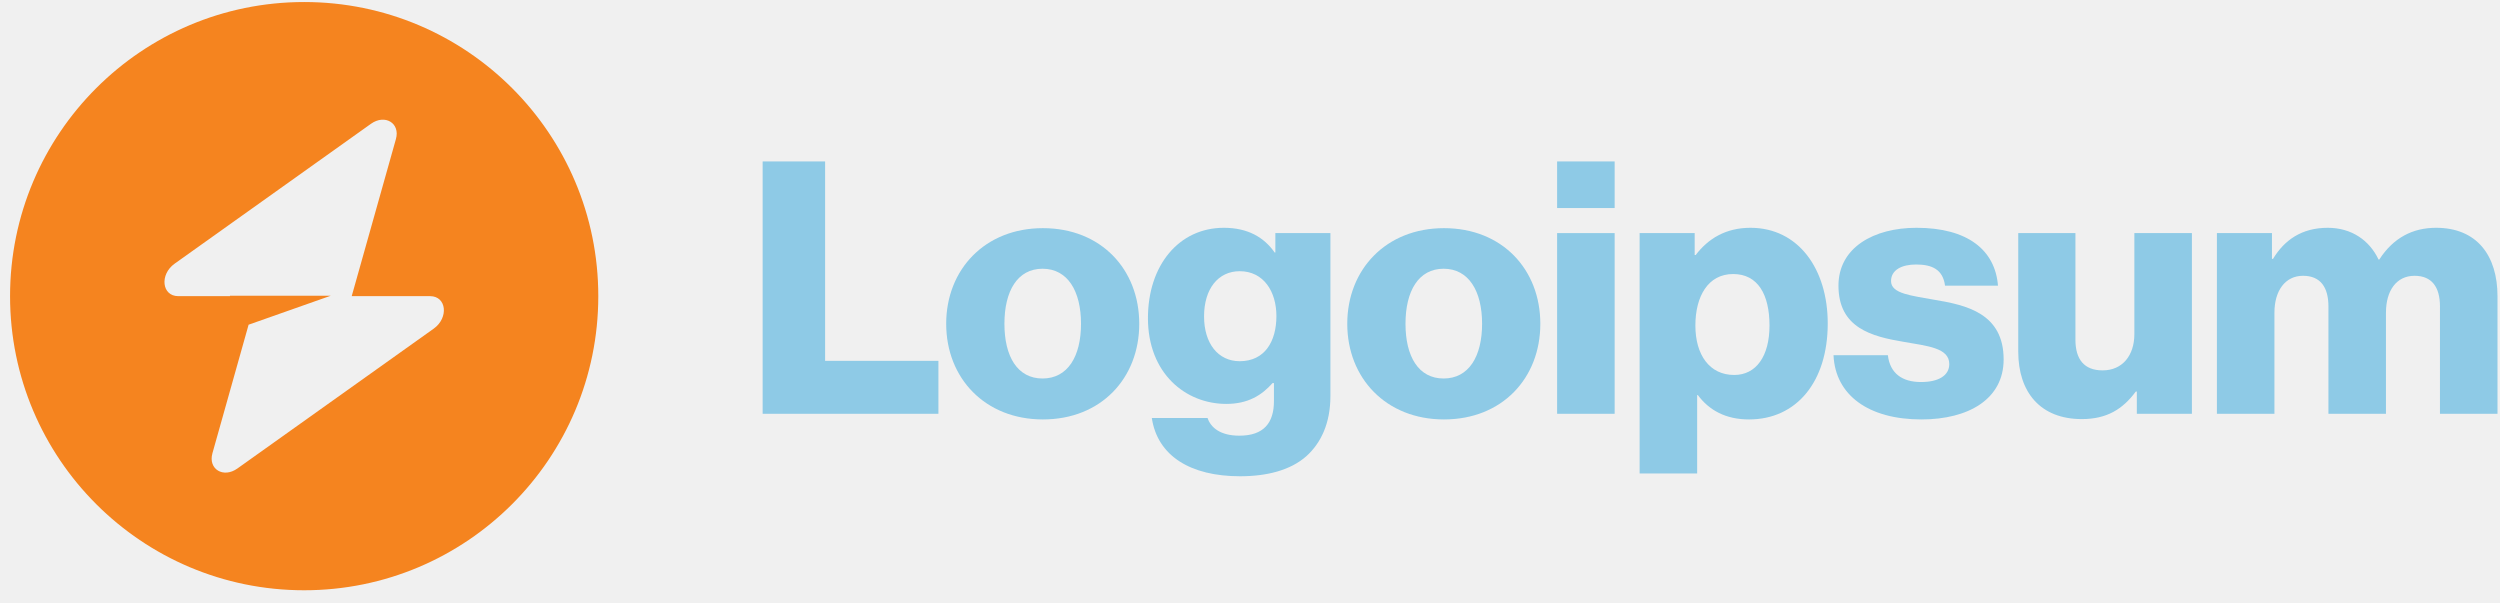
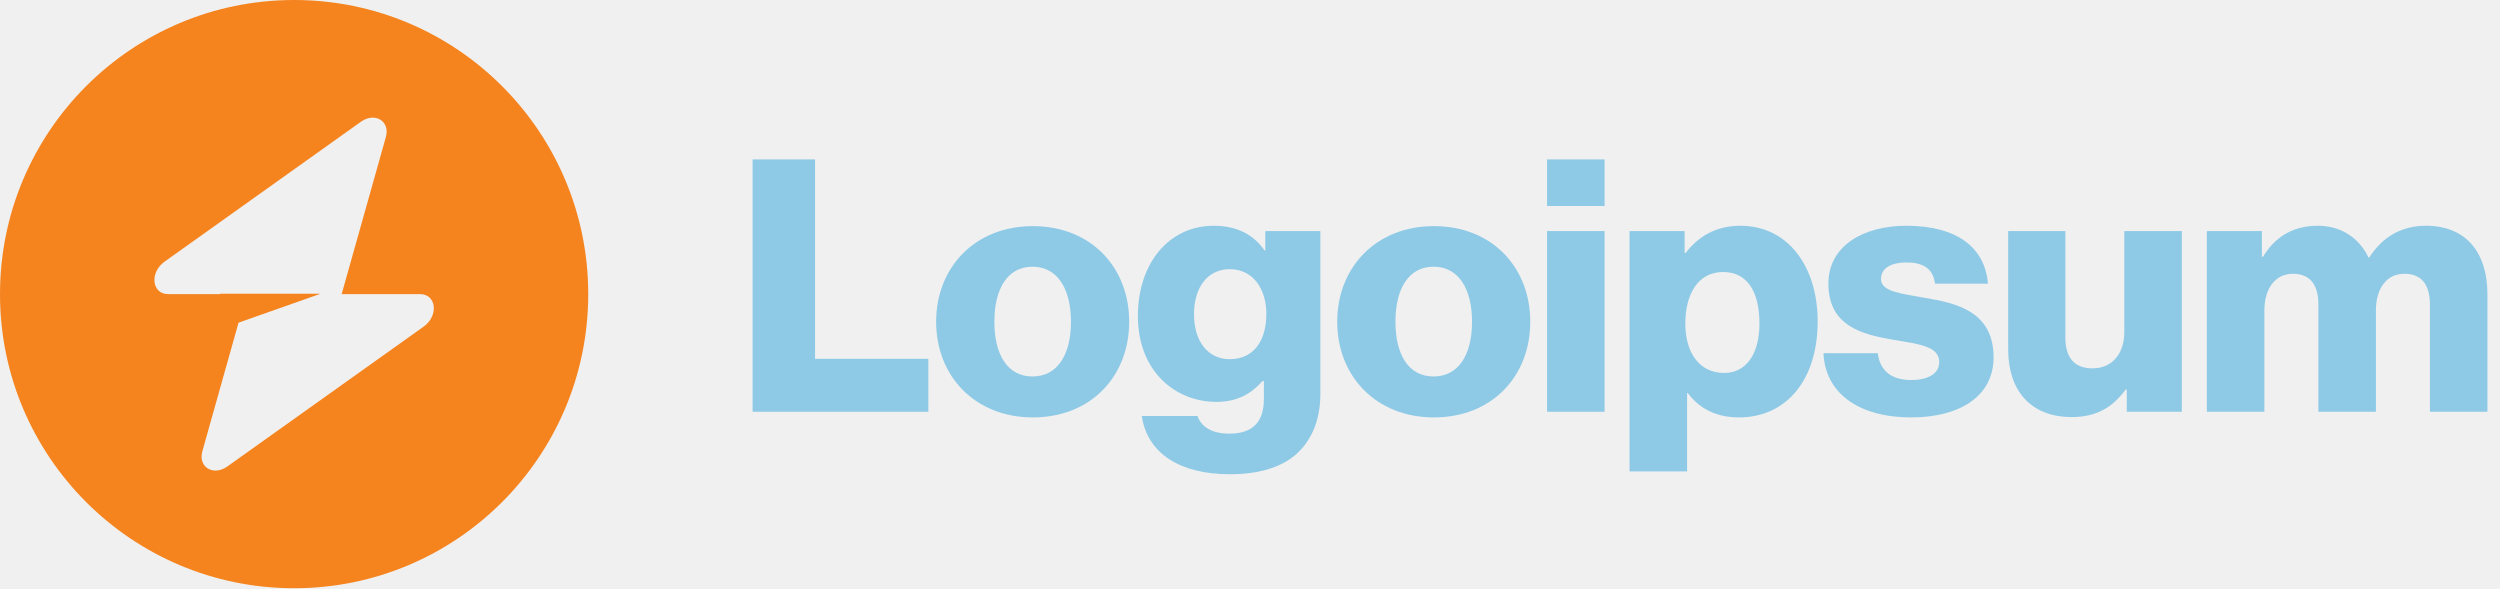
- <svg xmlns="http://www.w3.org/2000/svg" width="170" height="41" viewBox="0 0 170 41" fill="none">
-   <g clip-path="url(#clip0_7_30)">
-     <path d="M51.86 28.138H63.812V24.538H56.108V10.978H51.86V28.138Z" fill="#8ECAE6" />
-     <path d="M70.893 25.738C69.189 25.738 68.301 24.25 68.301 22.018C68.301 19.786 69.189 18.274 70.893 18.274C72.597 18.274 73.509 19.786 73.509 22.018C73.509 24.25 72.597 25.738 70.893 25.738ZM70.917 28.522C74.877 28.522 77.469 25.714 77.469 22.018C77.469 18.322 74.877 15.514 70.917 15.514C66.981 15.514 64.341 18.322 64.341 22.018C64.341 25.714 66.981 28.522 70.917 28.522Z" fill="#8ECAE6" />
-     <path d="M84.324 32.386C86.148 32.386 87.756 31.978 88.836 31.018C89.82 30.13 90.468 28.786 90.468 26.938V15.85H86.724V17.17H86.676C85.956 16.138 84.852 15.49 83.22 15.49C80.172 15.49 78.06 18.034 78.06 21.634C78.06 25.402 80.628 27.466 83.388 27.466C84.876 27.466 85.812 26.866 86.532 26.05H86.628V27.274C86.628 28.762 85.932 29.626 84.276 29.626C82.98 29.626 82.332 29.074 82.116 28.426H78.324C78.708 30.994 80.94 32.386 84.324 32.386ZM84.3 24.562C82.836 24.562 81.876 23.362 81.876 21.514C81.876 19.642 82.836 18.442 84.3 18.442C85.932 18.442 86.796 19.834 86.796 21.49C86.796 23.218 86.004 24.562 84.3 24.562Z" fill="#8ECAE6" />
-     <path d="M98.166 25.738C96.462 25.738 95.574 24.25 95.574 22.018C95.574 19.786 96.462 18.274 98.166 18.274C99.87 18.274 100.782 19.786 100.782 22.018C100.782 24.25 99.87 25.738 98.166 25.738ZM98.19 28.522C102.15 28.522 104.742 25.714 104.742 22.018C104.742 18.322 102.15 15.514 98.19 15.514C94.254 15.514 91.614 18.322 91.614 22.018C91.614 25.714 94.254 28.522 98.19 28.522Z" fill="#8ECAE6" />
-     <path d="M105.884 28.138H109.796V15.85H105.884V28.138ZM105.884 14.146H109.796V10.978H105.884V14.146Z" fill="#8ECAE6" />
-     <path d="M111.494 32.194H115.406V26.866H115.454C116.222 27.898 117.35 28.522 118.934 28.522C122.15 28.522 124.286 25.978 124.286 21.994C124.286 18.298 122.294 15.49 119.03 15.49C117.35 15.49 116.15 16.234 115.31 17.338H115.238V15.85H111.494V32.194ZM117.926 25.498C116.246 25.498 115.286 24.13 115.286 22.138C115.286 20.146 116.15 18.634 117.854 18.634C119.534 18.634 120.326 20.026 120.326 22.138C120.326 24.226 119.414 25.498 117.926 25.498Z" fill="#8ECAE6" />
-     <path d="M130.655 28.522C133.871 28.522 136.247 27.13 136.247 24.442C136.247 21.298 133.703 20.746 131.543 20.386C129.983 20.098 128.591 19.978 128.591 19.114C128.591 18.346 129.335 17.986 130.295 17.986C131.375 17.986 132.119 18.322 132.263 19.426H135.863C135.671 17.002 133.799 15.49 130.319 15.49C127.415 15.49 125.015 16.834 125.015 19.426C125.015 22.306 127.295 22.882 129.431 23.242C131.063 23.53 132.551 23.65 132.551 24.754C132.551 25.546 131.807 25.978 130.631 25.978C129.335 25.978 128.519 25.378 128.375 24.154H124.679C124.799 26.866 127.055 28.522 130.655 28.522Z" fill="#8ECAE6" />
-     <path d="M141.561 28.498C143.265 28.498 144.345 27.826 145.233 26.626H145.305V28.138H149.049V15.85H145.137V22.714C145.137 24.178 144.321 25.186 142.977 25.186C141.729 25.186 141.129 24.442 141.129 23.098V15.85H137.241V23.914C137.241 26.65 138.729 28.498 141.561 28.498Z" fill="#8ECAE6" />
-     <path d="M150.75 28.138H154.662V21.25C154.662 19.786 155.382 18.754 156.606 18.754C157.782 18.754 158.334 19.522 158.334 20.842V28.138H162.246V21.25C162.246 19.786 162.942 18.754 164.19 18.754C165.366 18.754 165.918 19.522 165.918 20.842V28.138H169.83V20.146C169.83 17.386 168.438 15.49 165.654 15.49C164.07 15.49 162.75 16.162 161.79 17.65H161.742C161.118 16.33 159.894 15.49 158.286 15.49C156.51 15.49 155.334 16.33 154.566 17.602H154.494V15.85H150.75V28.138Z" fill="#8ECAE6" />
-     <path fill-rule="evenodd" clip-rule="evenodd" d="M20.684 40.138C31.73 40.138 40.684 31.184 40.684 20.138C40.684 9.092 31.73 0.138 20.684 0.138C9.638 0.138 0.684 9.092 0.684 20.138C0.684 31.184 9.638 40.138 20.684 40.138ZM26.923 9.455C27.227 8.376 26.18 7.738 25.224 8.419L11.877 17.928C10.84 18.666 11.003 20.138 12.122 20.138H15.637V20.111H22.487L16.905 22.08L14.445 30.821C14.141 31.9 15.188 32.538 16.144 31.857L29.491 22.349C30.528 21.61 30.365 20.138 29.246 20.138H23.916L26.923 9.455Z" fill="#F5841F" />
+ <svg xmlns="http://www.w3.org/2000/svg" width="170" height="40" viewBox="0 0 170 40" fill="none">
+   <g clip-path="url(#clip0_375_1171)">
+     <path d="M51.176 28H63.128V24.4H55.424V10.84H51.176V28Z" fill="#8ECAE6" />
+     <path d="M70.209 25.6C68.505 25.6 67.617 24.112 67.617 21.88C67.617 19.648 68.505 18.136 70.209 18.136C71.913 18.136 72.825 19.648 72.825 21.88C72.825 24.112 71.913 25.6 70.209 25.6ZM70.233 28.384C74.193 28.384 76.785 25.576 76.785 21.88C76.785 18.184 74.193 15.376 70.233 15.376C66.297 15.376 63.657 18.184 63.657 21.88C63.657 25.576 66.297 28.384 70.233 28.384Z" fill="#8ECAE6" />
+     <path d="M83.64 32.248C85.464 32.248 87.072 31.84 88.152 30.88C89.136 29.992 89.784 28.648 89.784 26.8V15.712H86.04V17.032H85.992C85.272 16 84.168 15.352 82.536 15.352C79.488 15.352 77.376 17.896 77.376 21.496C77.376 25.264 79.944 27.328 82.704 27.328C84.192 27.328 85.128 26.728 85.848 25.912H85.944V27.136C85.944 28.624 85.248 29.488 83.592 29.488C82.296 29.488 81.648 28.936 81.432 28.288H77.64C78.024 30.856 80.256 32.248 83.64 32.248ZM83.616 24.424C82.152 24.424 81.192 23.224 81.192 21.376C81.192 19.504 82.152 18.304 83.616 18.304C85.248 18.304 86.112 19.696 86.112 21.352C86.112 23.08 85.32 24.424 83.616 24.424Z" fill="#8ECAE6" />
+     <path d="M97.482 25.6C95.778 25.6 94.89 24.112 94.89 21.88C94.89 19.648 95.778 18.136 97.482 18.136C99.186 18.136 100.098 19.648 100.098 21.88C100.098 24.112 99.186 25.6 97.482 25.6ZM97.506 28.384C101.466 28.384 104.058 25.576 104.058 21.88C104.058 18.184 101.466 15.376 97.506 15.376C93.57 15.376 90.93 18.184 90.93 21.88C90.93 25.576 93.57 28.384 97.506 28.384Z" fill="#8ECAE6" />
+     <path d="M105.2 28H109.112V15.712H105.2V28ZM105.2 14.008H109.112V10.84H105.2V14.008Z" fill="#8ECAE6" />
+     <path d="M110.81 32.056H114.722V26.728H114.77C115.538 27.76 116.666 28.384 118.25 28.384C121.466 28.384 123.602 25.84 123.602 21.856C123.602 18.16 121.61 15.352 118.346 15.352C116.666 15.352 115.466 16.096 114.626 17.2H114.554V15.712H110.81V32.056ZM117.242 25.36C115.562 25.36 114.602 23.992 114.602 22C114.602 20.008 115.466 18.496 117.17 18.496C118.85 18.496 119.642 19.888 119.642 22C119.642 24.088 118.73 25.36 117.242 25.36Z" fill="#8ECAE6" />
+     <path d="M129.971 28.384C133.187 28.384 135.563 26.992 135.563 24.304C135.563 21.16 133.019 20.608 130.859 20.248C129.299 19.96 127.907 19.84 127.907 18.976C127.907 18.208 128.651 17.848 129.611 17.848C130.691 17.848 131.435 18.184 131.579 19.288H135.179C134.987 16.864 133.115 15.352 129.635 15.352C126.731 15.352 124.331 16.696 124.331 19.288C124.331 22.168 126.611 22.744 128.747 23.104C130.379 23.392 131.867 23.512 131.867 24.616C131.867 25.408 131.123 25.84 129.947 25.84C128.651 25.84 127.835 25.24 127.691 24.016H123.995C124.115 26.728 126.371 28.384 129.971 28.384Z" fill="#8ECAE6" />
+     <path d="M140.877 28.36C142.581 28.36 143.661 27.688 144.549 26.488H144.621V28H148.365V15.712H144.453V22.576C144.453 24.04 143.637 25.048 142.293 25.048C141.045 25.048 140.445 24.304 140.445 22.96V15.712H136.557V23.776C136.557 26.512 138.045 28.36 140.877 28.36Z" fill="#8ECAE6" />
+     <path d="M150.066 28H153.978V21.112C153.978 19.648 154.698 18.616 155.922 18.616C157.098 18.616 157.65 19.384 157.65 20.704V28H161.562V21.112C161.562 19.648 162.258 18.616 163.506 18.616C164.682 18.616 165.234 19.384 165.234 20.704V28H169.146V20.008C169.146 17.248 167.754 15.352 164.97 15.352C163.386 15.352 162.066 16.024 161.106 17.512H161.058C160.434 16.192 159.21 15.352 157.602 15.352C155.826 15.352 154.65 16.192 153.882 17.464H153.81V15.712H150.066V28Z" fill="#8ECAE6" />
+     <path fill-rule="evenodd" clip-rule="evenodd" d="M20 40C31.046 40 40 31.046 40 20C40 8.954 31.046 0 20 0C8.954 0 0 8.954 0 20C0 31.046 8.954 40 20 40ZM26.239 9.317C26.543 8.238 25.496 7.6 24.54 8.281L11.193 17.79C10.156 18.528 10.319 20 11.438 20H14.953V19.973H21.802L16.221 21.942L13.761 30.683C13.457 31.762 14.504 32.4 15.46 31.719L28.807 22.21C29.844 21.472 29.681 20 28.562 20H23.232L26.239 9.317Z" fill="#F5841F" />
  </g>
  <defs>
-     <clipPath id="clip0_7_30">
-       <rect width="170" height="41" fill="white" />
+     <clipPath id="clip0_375_1171">
+       <rect width="170" height="40" fill="white" />
    </clipPath>
  </defs>
</svg>
